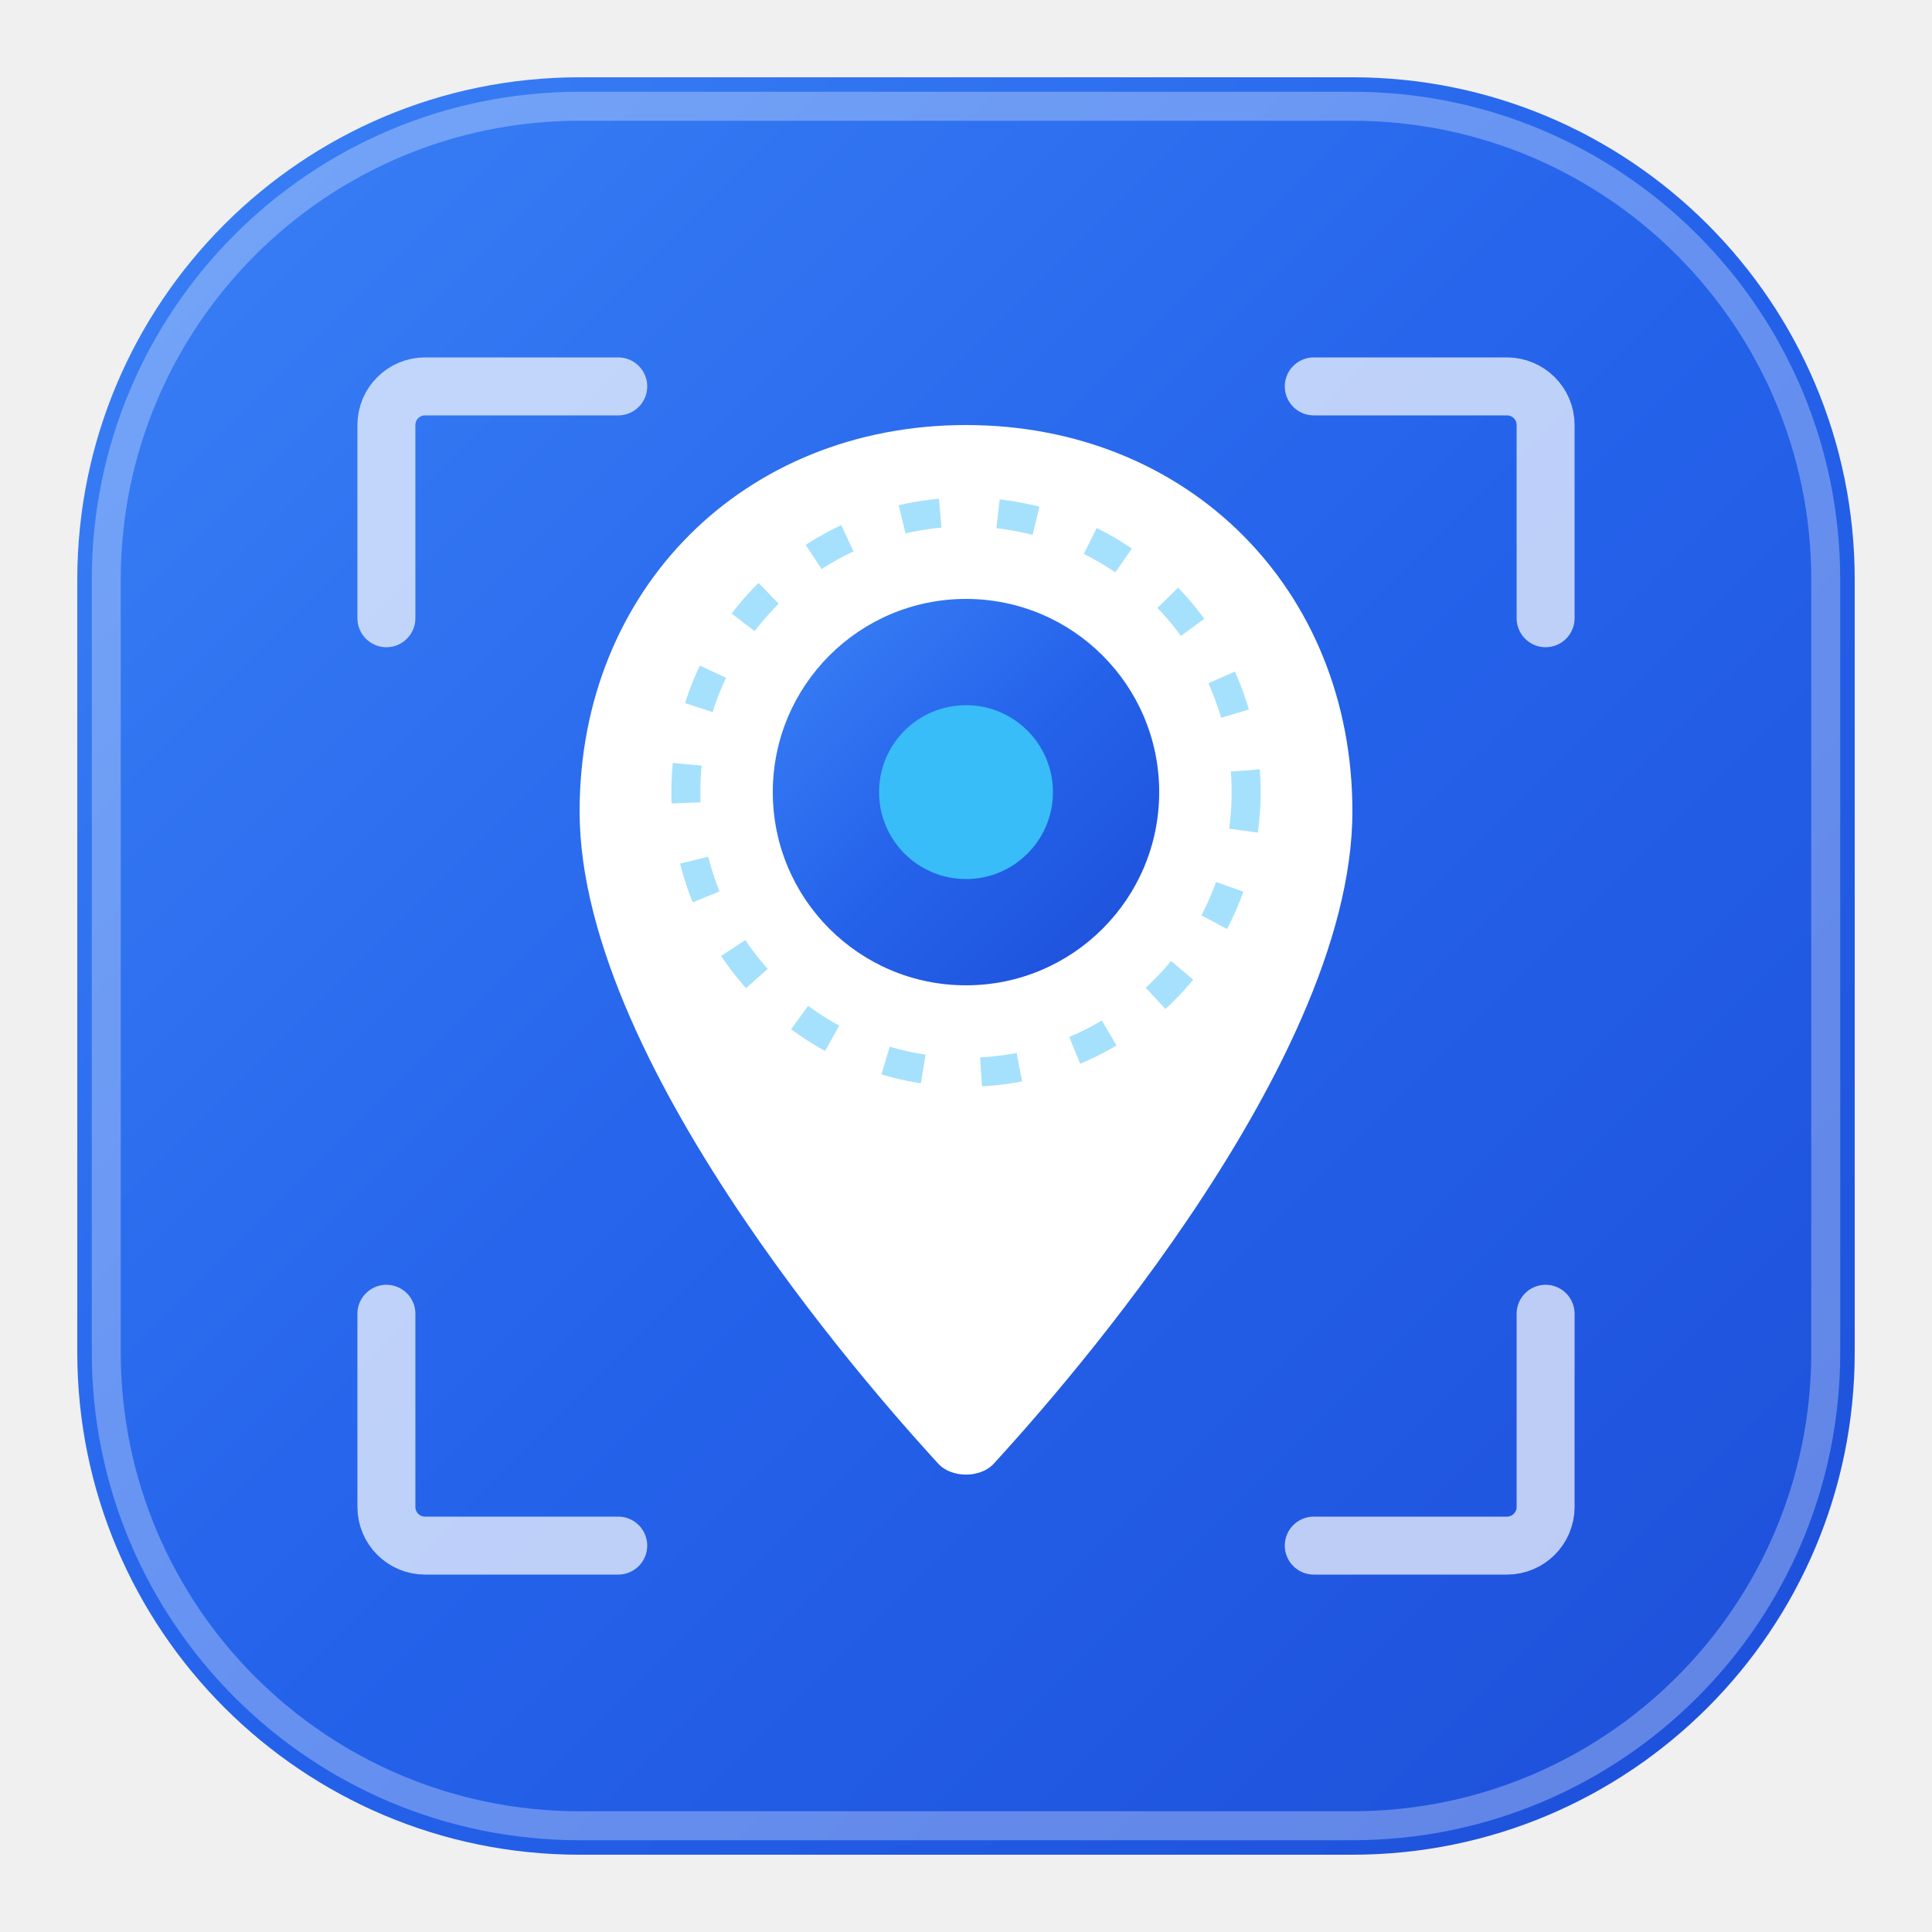
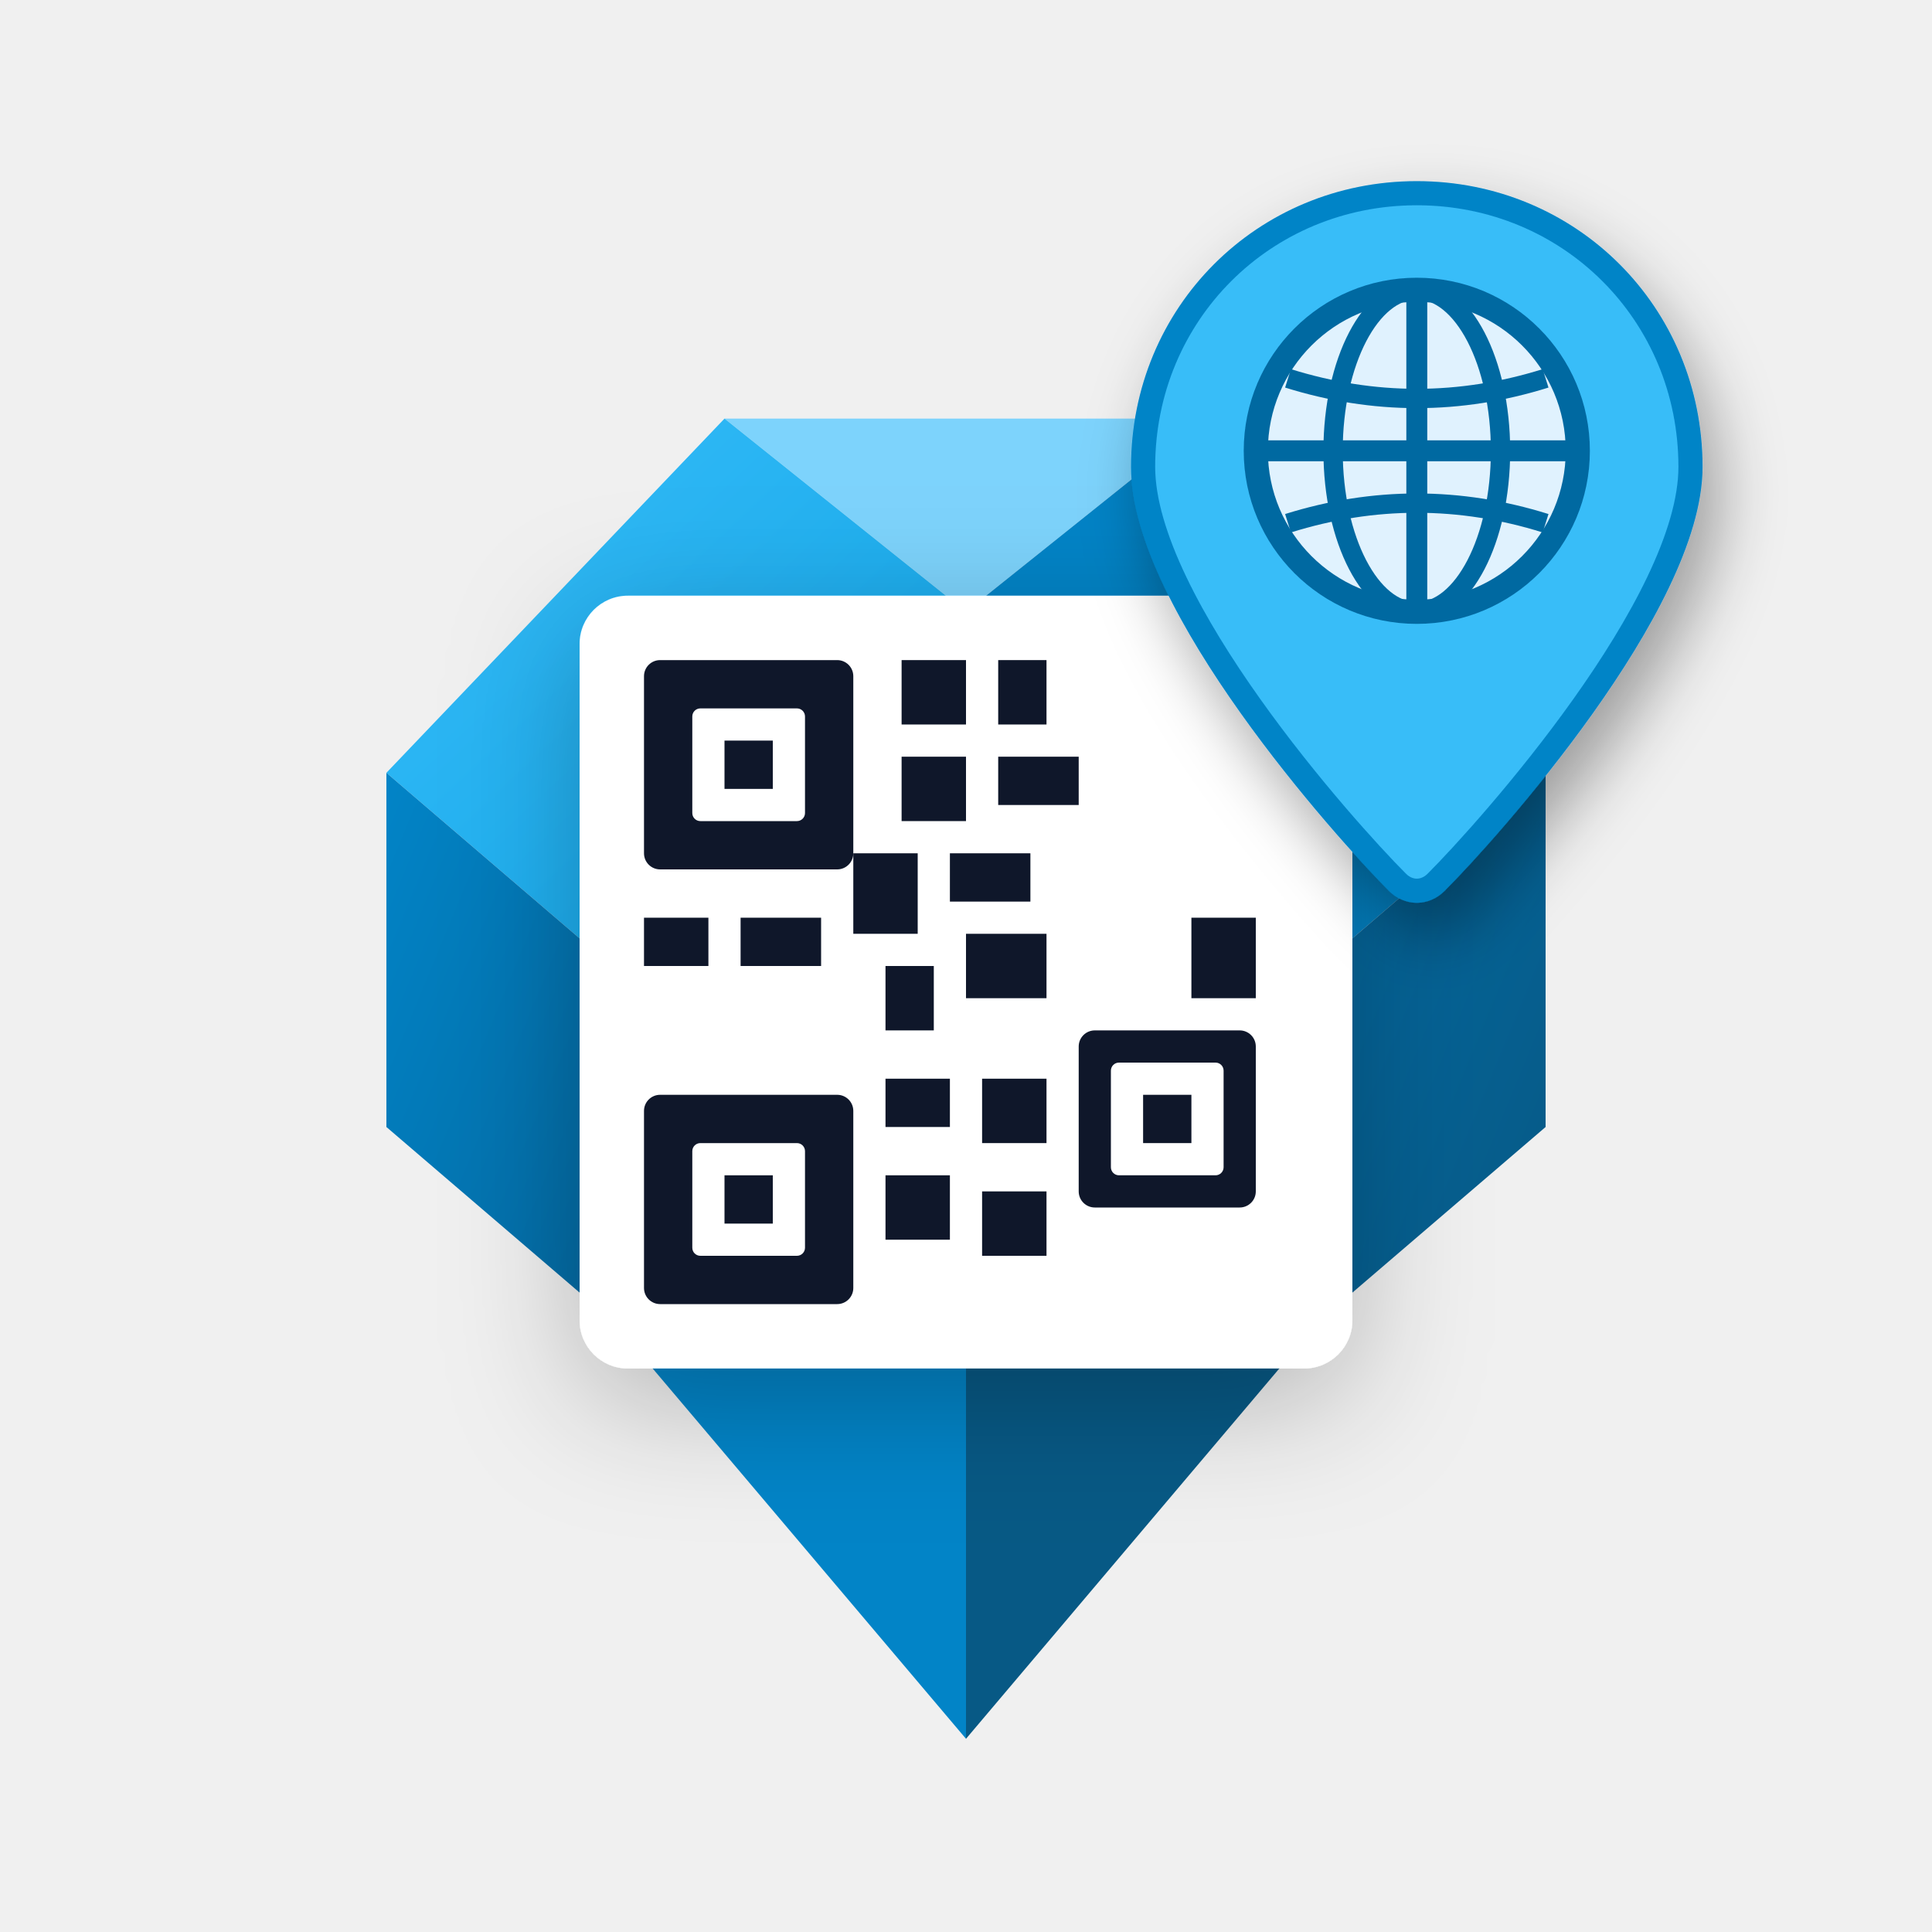
- <svg xmlns="http://www.w3.org/2000/svg" viewBox="0 0 100 100" width="100%" height="100%">
+ <svg xmlns="http://www.w3.org/2000/svg" viewBox="0 0 120 120" width="100%" height="100%">
  <defs>
-     <linearGradient id="svGradient" x1="0%" y1="0%" x2="100%" y2="100%">
-       <stop offset="0%" stop-color="#3b82f6" />
-       <stop offset="50%" stop-color="#2563eb" />
-       <stop offset="100%" stop-color="#1d4ed8" />
+     <filter id="pinShadow" x="-20%" y="-20%" width="150%" height="150%">
+       <feDropShadow dx="1" dy="2" stdDeviation="2" flood-color="#000000" flood-opacity="0.35" />
+     </filter>
+     <linearGradient id="shieldTop" x1="0%" y1="0%" x2="100%" y2="100%">
+       <stop offset="0%" stop-color="#38bdf8" />
+       <stop offset="100%" stop-color="#0ea5e9" />
    </linearGradient>
-     <linearGradient id="pinGradient" x1="0%" y1="0%" x2="100%" y2="100%">
-       <stop offset="0%" stop-color="#38bdf8" />
-       <stop offset="100%" stop-color="#2563eb" />
+     <linearGradient id="shieldLeft" x1="0%" y1="0%" x2="100%" y2="100%">
+       <stop offset="0%" stop-color="#0284c7" />
+       <stop offset="100%" stop-color="#0369a1" />
+     </linearGradient>
+     <linearGradient id="shieldRight" x1="0%" y1="0%" x2="100%" y2="100%">
+       <stop offset="0%" stop-color="#0369a1" />
+       <stop offset="100%" stop-color="#075985" />
    </linearGradient>
  </defs>
-   <rect x="4" y="4" width="92" height="92" rx="26" fill="url(#svGradient)" />
-   <rect x="5.5" y="5.5" width="89" height="89" rx="24.5" fill="none" stroke="rgba(255,255,255,0.3)" stroke-width="1.5" />
-   <path d="M 20 32 L 20 22 A 2 2 0 0 1 22 20 L 32 20" fill="none" stroke="rgba(255,255,255,0.7)" stroke-width="3" stroke-linecap="round" />
-   <path d="M 80 32 L 80 22 A 2 2 0 0 0 78 20 L 68 20" fill="none" stroke="rgba(255,255,255,0.7)" stroke-width="3" stroke-linecap="round" />
-   <path d="M 20 68 L 20 78 A 2 2 0 0 0 22 80 L 32 80" fill="none" stroke="rgba(255,255,255,0.7)" stroke-width="3" stroke-linecap="round" />
-   <path d="M 80 68 L 80 78 A 2 2 0 0 1 78 80 L 68 80" fill="none" stroke="rgba(255,255,255,0.7)" stroke-width="3" stroke-linecap="round" />
-   <path d="M 50 22 C 38.5 22 30 30.5 30 42 C 30 55.5 46.5 73.5 48.6 75.8 C 49.3 76.5 50.7 76.5 51.4 75.8 C 53.5 73.5 70 55.5 70 42 C 70 30.5 61.5 22 50 22 Z" fill="#ffffff" />
-   <circle cx="50" cy="41" r="10" fill="url(#svGradient)" />
-   <circle cx="50" cy="41" r="4.5" fill="#38bdf8" />
-   <circle cx="50" cy="41" r="14.5" fill="none" stroke="rgba(56, 189, 248, 0.45)" stroke-width="1.5" stroke-dasharray="2 3" />
+   <polygon points="45,26 75,26 60,38" fill="#7dd3fc" />
+   <polygon points="24,48 45,26 60,38 38,60" fill="url(#shieldTop)" />
+   <polygon points="75,26 96,48 82,60 60,38" fill="#0284c7" />
+   <polygon points="24,48 38,60 38,82 24,70" fill="url(#shieldLeft)" />
+   <polygon points="96,48 82,60 82,82 96,70" fill="url(#shieldRight)" />
+   <polygon points="38,82 60,108 60,82" fill="#0284c7" />
+   <polygon points="82,82 60,108 60,82" fill="#075985" />
+   <polygon points="38,38 82,38 82,82 38,82" fill="#0369a1" opacity="0.4" />
+   <rect x="36" y="37" width="48" height="48" rx="3" fill="#ffffff" filter="drop-shadow(0 2px 4px rgba(0,0,0,0.25))" />
+   <rect x="40" y="41" width="13" height="13" fill="#0f172a" rx="1" />
+   <rect x="43" y="44" width="7" height="7" fill="#ffffff" rx="0.5" />
+   <rect x="45" y="46" width="3" height="3" fill="#0f172a" />
+   <rect x="40" y="68" width="13" height="13" fill="#0f172a" rx="1" />
+   <rect x="43" y="71" width="7" height="7" fill="#ffffff" rx="0.5" />
+   <rect x="45" y="73" width="3" height="3" fill="#0f172a" />
+   <rect x="67" y="64" width="11" height="11" fill="#0f172a" rx="1" />
+   <rect x="69" y="66" width="7" height="7" fill="#ffffff" rx="0.5" />
+   <rect x="71" y="68" width="3" height="3" fill="#0f172a" />
+   <rect x="56" y="41" width="4" height="4" fill="#0f172a" />
+   <rect x="62" y="41" width="3" height="4" fill="#0f172a" />
+   <rect x="56" y="47" width="4" height="4" fill="#0f172a" />
+   <rect x="62" y="47" width="5" height="3" fill="#0f172a" />
+   <rect x="40" y="57" width="4" height="3" fill="#0f172a" />
+   <rect x="46" y="57" width="5" height="3" fill="#0f172a" />
+   <rect x="53" y="53" width="4" height="5" fill="#0f172a" />
+   <rect x="59" y="53" width="5" height="3" fill="#0f172a" />
+   <rect x="55" y="60" width="3" height="4" fill="#0f172a" />
+   <rect x="60" y="58" width="5" height="4" fill="#0f172a" />
+   <rect x="55" y="67" width="4" height="3" fill="#0f172a" />
+   <rect x="61" y="67" width="4" height="4" fill="#0f172a" />
+   <rect x="55" y="73" width="4" height="4" fill="#0f172a" />
+   <rect x="61" y="74" width="4" height="4" fill="#0f172a" />
+   <rect x="74" y="57" width="4" height="5" fill="#0f172a" />
+   <g filter="url(#pinShadow)">
+     <path d="M 88 12 C 78.5 12 71 19.5 71 29 C 71 37.5 83.5 51.5 86.8 54.8 C 87.5 55.5 88.5 55.5 89.2 54.8 C 92.5 51.5 105 37.5 105 29 C 105 19.5 97.5 12 88 12 Z" fill="#38bdf8" stroke="#0284c7" stroke-width="1.5" stroke-linejoin="round" />
+     <circle cx="88" cy="28" r="10" fill="#e0f2fe" stroke="#0369a1" stroke-width="1.5" />
+     <line x1="78" y1="28" x2="98" y2="28" stroke="#0369a1" stroke-width="1.3" />
+     <line x1="88" y1="18" x2="88" y2="38" stroke="#0369a1" stroke-width="1.3" />
+     <ellipse cx="88" cy="28" rx="5.2" ry="10" fill="none" stroke="#0369a1" stroke-width="1.2" />
+     <path d="M 80 23.5 Q 88 26 96 23.5" fill="none" stroke="#0369a1" stroke-width="1.2" />
+     <path d="M 80 32.5 Q 88 30 96 32.5" fill="none" stroke="#0369a1" stroke-width="1.2" />
+   </g>
</svg>
